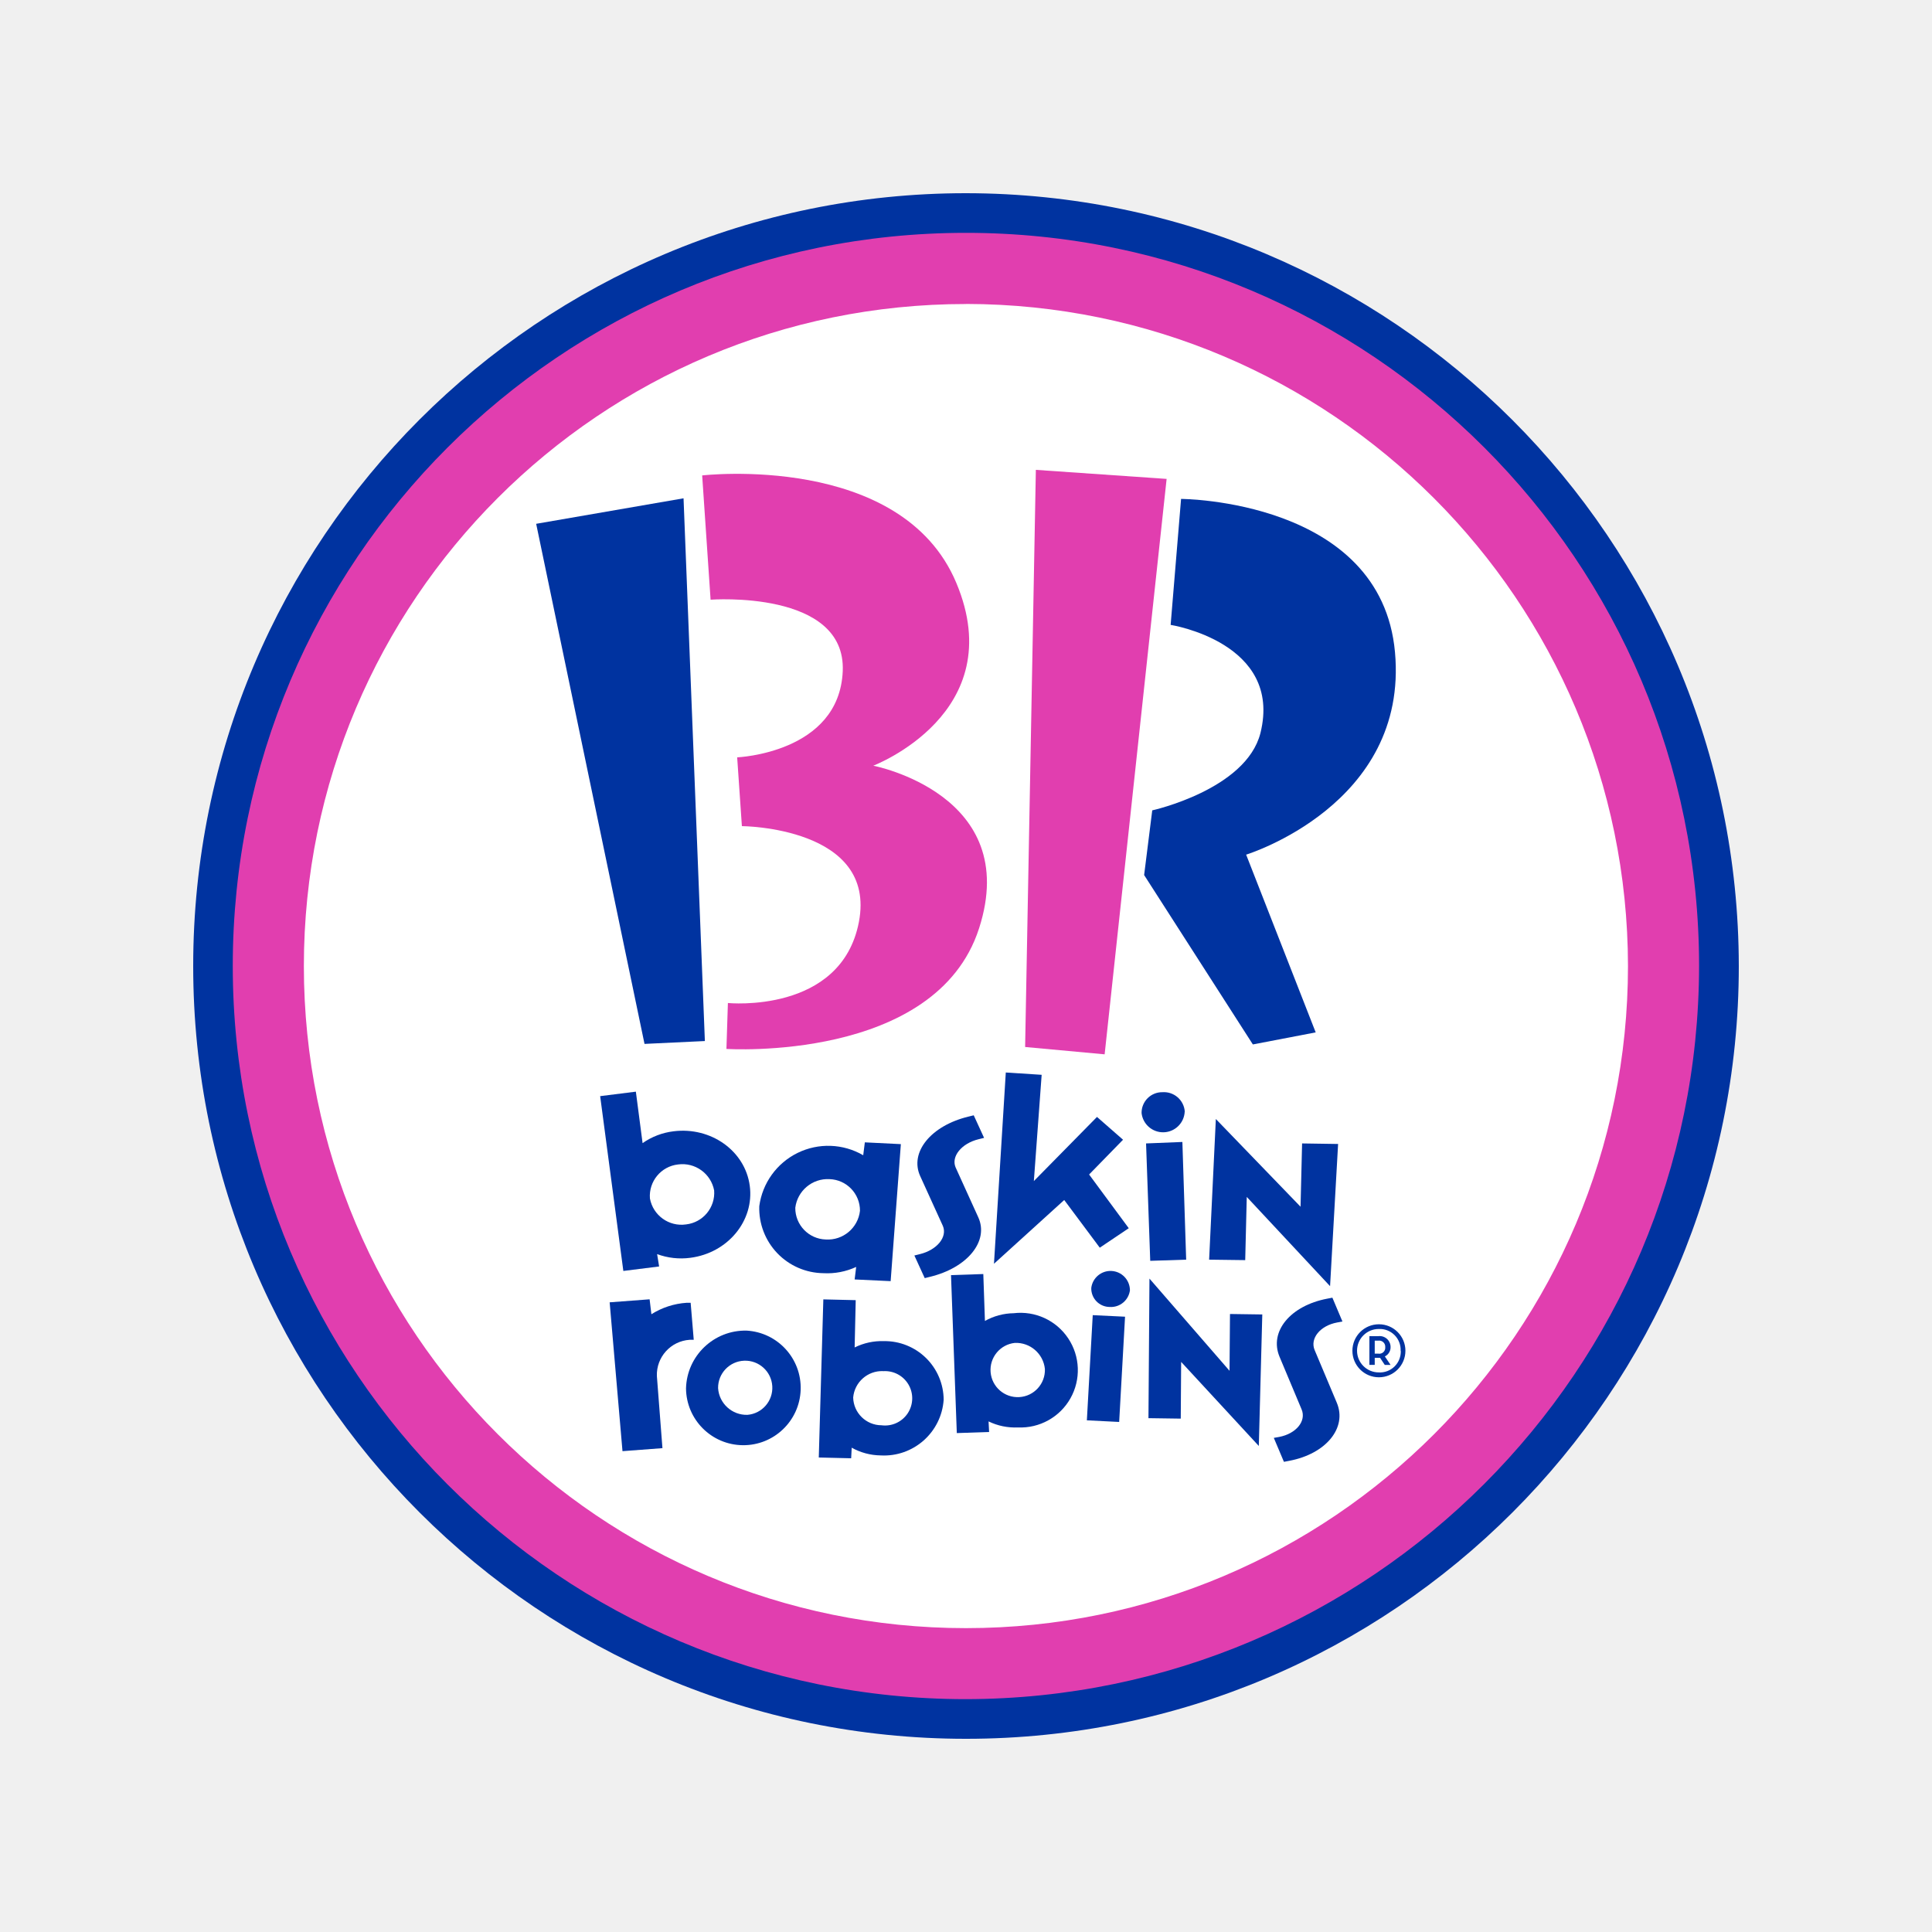
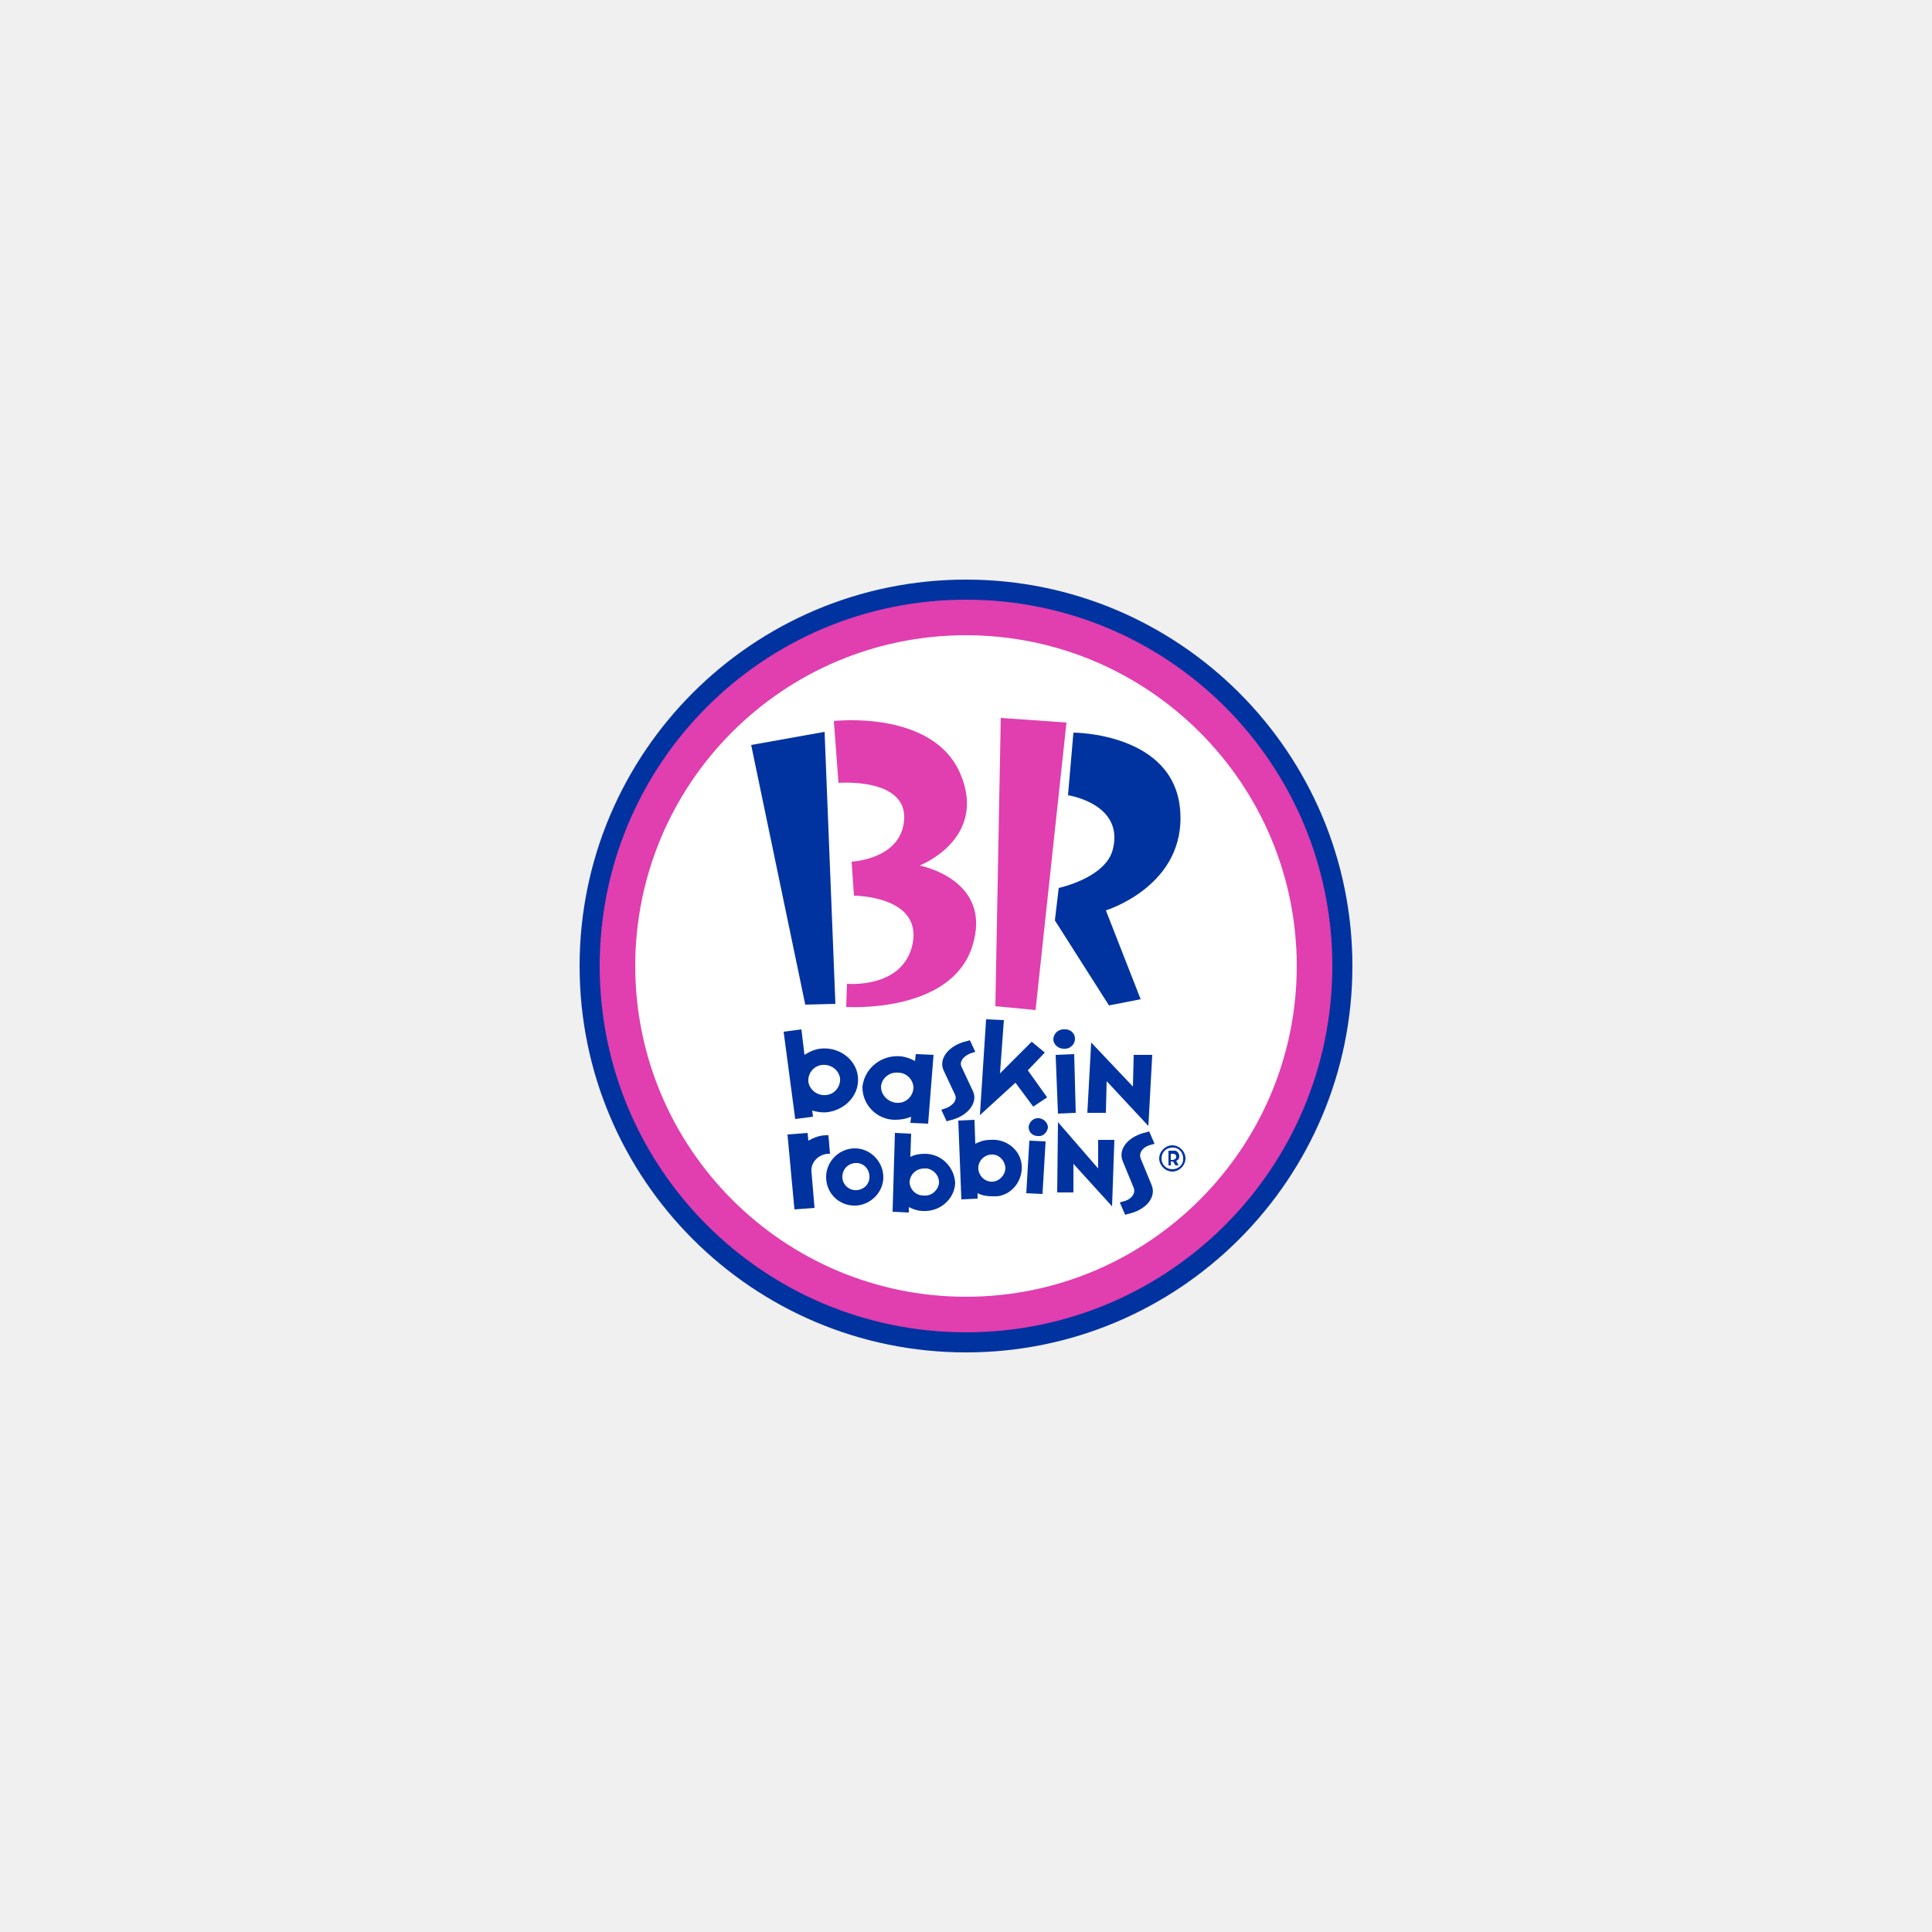
- <svg xmlns="http://www.w3.org/2000/svg" id="Layer_1" data-name="Layer 1" viewBox="0 0 250 250">
-   <defs>
-     <style>.cls-1{fill:#68bc49;opacity:0;}.cls-2{fill:#0033a0;}.cls-3{fill:#fff;}.cls-4{fill:#e13eaf;}</style>
-   </defs>
-   <rect class="cls-1" width="250" height="250" />
-   <path class="cls-2" d="M125,25A100,100,0,1,0,225,125,100.11,100.11,0,0,0,125,25Z" />
-   <circle class="cls-3" cx="125" cy="125" r="90.27" />
-   <path class="cls-4" d="M125,219.87A94.87,94.87,0,1,1,219.86,125,95,95,0,0,1,125,219.87Zm0-180.53A85.67,85.67,0,1,0,210.66,125,85.77,85.77,0,0,0,125,39.33Z" />
-   <polygon class="cls-4" points="150.96 61.97 134.04 60.8 132.65 135.48 142.94 136.43 150.96 61.97" />
-   <polygon class="cls-2" points="88.45 64.48 69.38 67.78 83.4 135.08 91.21 134.71 88.45 64.48" />
-   <path class="cls-4" d="M90.86,61.52s25.78-3,32.88,13.89S113,99.08,113,99.08s19.29,3.69,13.69,21.05S94,135.73,94,135.73l0.19-5.94s14.65,1.45,16.95-10.48C113.49,107,96,106.9,96,106.9L95.39,98s13.19-.54,13.66-11.13-17.1-9.27-17.1-9.27Z" />
-   <path class="cls-2" d="M152.83,64.56s25.89,0.08,27.68,19.83-19.26,26.2-19.26,26.2l9,23-8.13,1.56-14.07-21.92,1.05-8.37s12.14-2.68,14-10c2.91-11.72-11.62-14-11.62-14Z" />
-   <path class="cls-2" d="M83.15,147.92a8.81,8.81,0,0,1,4-1.53c4.86-.61,9.27,2.54,9.87,7.06s-2.85,8.69-7.7,9.31a8.94,8.94,0,0,1-4.29-.48l0.26,1.6-4.63.58-3-22.62,4.62-.58Zm4.59,2.76a4.11,4.11,0,0,0-3.64,4.4,4.15,4.15,0,0,0,4.67,3.36,4.11,4.11,0,0,0,3.64-4.4,4.18,4.18,0,0,0-4.67-3.36" />
-   <path class="cls-2" d="M111.91,147.82l4.66,0.23-1.32,17.73-4.66-.22,0.2-1.62a8.93,8.93,0,0,1-4.24.81,8.4,8.4,0,0,1-8.3-8.67,9,9,0,0,1,13.45-6.59Zm-9,8.47a4.07,4.07,0,0,0,3.94,4.1,4.19,4.19,0,0,0,4.43-3.71,4.07,4.07,0,0,0-3.94-4.1,4.23,4.23,0,0,0-4.43,3.71" />
-   <path class="cls-2" d="M127.34,147.24l-0.69.17c-2.24.54-3.59,2.24-3,3.64l2.94,6.47c1.4,3.08-1.4,6.53-6.25,7.7l-0.68.17-1.34-2.93,0.69-.17c2.24-.54,3.6-2.22,3-3.65l-2.94-6.46c-1.4-3.08,1.4-6.52,6.24-7.69l0.69-.17Z" />
-   <polygon class="cls-2" points="137.71 155.28 128.62 163.53 130.15 138.78 134.79 139.08 133.78 152.83 141.95 144.53 145.32 147.48 140.93 151.98 146.06 158.93 142.31 161.45 137.71 155.28" />
-   <path class="cls-2" d="M153.3,143.84a2.8,2.8,0,0,1-5.58.19,2.66,2.66,0,0,1,2.7-2.7,2.71,2.71,0,0,1,2.89,2.51M153,147.77L153.49,163l-4.65.15-0.54-15.19Z" />
-   <polygon class="cls-2" points="173.15 148.03 172.11 166.43 161.33 154.88 161.13 163.06 156.46 163 157.33 144.8 168.29 156.15 168.49 147.96 173.15 148.03" />
-   <path class="cls-2" d="M78.89,168.52l5.17-.39,0.23,1.93a9.76,9.76,0,0,1,4.55-1.48l0.53,0,0.4,4.79-0.53,0A4.54,4.54,0,0,0,85,178.06l0.72,9.33-5.17.39Z" />
-   <path class="cls-2" d="M96.6,172.18a7.42,7.42,0,1,1-7.83,7.48,7.68,7.68,0,0,1,7.83-7.48m0.12,10.9a3.51,3.51,0,1,0-3.8-3.46,3.7,3.7,0,0,0,3.8,3.46" />
-   <path class="cls-2" d="M110.59,174.36a7.93,7.93,0,0,1,3.79-.82,7.63,7.63,0,0,1,7.73,7.58,7.74,7.74,0,0,1-8.16,7.21,7.87,7.87,0,0,1-3.74-1l-0.07,1.37-4.19-.1,0.59-20.46,4.19,0.1Zm3.67,3.06a3.75,3.75,0,0,0-3.86,3.42,3.68,3.68,0,0,0,3.66,3.59,3.52,3.52,0,1,0,.2-7" />
-   <path class="cls-2" d="M127.45,170.93a7.81,7.81,0,0,1,3.72-1,7.42,7.42,0,1,1,.55,14.78,7.88,7.88,0,0,1-3.8-.78l0.07,1.37-4.18.14L123.06,165l4.18-.14Zm3.87,2.84a3.52,3.52,0,1,0,3.89,3.38,3.76,3.76,0,0,0-3.89-3.38" />
-   <path class="cls-2" d="M146.22,166.9a2.48,2.48,0,0,1-2.64,2.22,2.39,2.39,0,0,1-2.37-2.46,2.51,2.51,0,0,1,5,.24m-0.63,3.48L144.82,184l-4.18-.21,0.76-13.61Z" />
-   <polygon class="cls-2" points="163.34 170.09 162.89 187.11 152.84 176.23 152.79 183.57 148.61 183.51 148.74 165.45 159.1 177.38 159.16 170.03 163.34 170.09" />
-   <path class="cls-2" d="M173.71,171l-0.69.13c-2.2.41-3.53,2.07-2.91,3.56l2.87,6.82c1.37,3.25-1.4,6.63-6.16,7.52l-0.68.13-1.31-3.1,0.69-.12c2.2-.42,3.54-2.05,2.91-3.56l-2.86-6.82c-1.36-3.26,1.4-6.6,6.16-7.51l0.68-.13Z" />
-   <path class="cls-2" d="M175,174.79a3.43,3.43,0,0,1,6.86,0A3.43,3.43,0,0,1,175,174.79Zm6.24,0a2.7,2.7,0,0,0-2.83-2.82,2.81,2.81,0,0,0,0,5.62A2.7,2.7,0,0,0,181.26,174.79Zm-1.3,1.83h-0.75l-0.61-.92a1,1,0,0,1-.22,0h-0.47v0.91h-0.69v-3.71h1.14a1.41,1.41,0,0,1,1.6,1.41,1.31,1.31,0,0,1-.74,1.21Zm-1.6-1.46a0.77,0.77,0,0,0,.91-0.83,0.79,0.79,0,0,0-.91-0.85h-0.45v1.68h0.45Z" />
+ <svg xmlns="http://www.w3.org/2000/svg" version="1.1" id="Layer_1" x="0px" y="0px" viewBox="0 0 250 250" style="enable-background:new 0 0 250 250;" xml:space="preserve">
+   <style type="text/css">
+ 	.st0{fill:#68BC49;fill-opacity:0;}
+ 	.st1{fill:#0033A0;}
+ 	.st2{fill:#FFFFFF;}
+ 	.st3{fill:#E13EAF;}
+ </style>
+   <rect class="st0" width="250" height="250" />
+   <g>
+     <path class="st1" d="M125,75c-27.6,0-50,22.4-50,50s22.4,50,50,50s50-22.4,50-50C175,97.4,152.6,75,125,75z" />
+     <circle class="st2" cx="125" cy="125" r="45.1" />
+     <path class="st3" d="M125,172.4c-26.2,0-47.4-21.2-47.4-47.4S98.8,77.6,125,77.6s47.4,21.2,47.4,47.4c0,0,0,0,0,0   C172.4,151.2,151.2,172.4,125,172.4z M125,82.2c-23.7,0-42.8,19.2-42.8,42.8s19.2,42.8,42.8,42.8s42.8-19.2,42.8-42.8c0,0,0,0,0,0   C167.8,101.4,148.6,82.2,125,82.2L125,82.2z" />
+     <polygon class="st3" points="138,93.5 129.5,92.9 128.8,130.2 134,130.7  " />
+     <polygon class="st1" points="106.7,94.7 97.2,96.4 104.2,130 108.1,129.9  " />
+     <path class="st3" d="M107.9,93.3c0,0,12.9-1.5,16.4,6.9S119,112,119,112s9.6,1.8,6.8,10.5s-16.3,7.8-16.3,7.8l0.1-3   c0,0,7.3,0.7,8.5-5.2c1.2-6.2-7.6-6.2-7.6-6.2l-0.3-4.4c0,0,6.6-0.3,6.8-5.6s-8.5-4.6-8.5-4.6L107.9,93.3z" />
+     <path class="st1" d="M138.9,94.8c0,0,12.9,0,13.8,9.9s-9.6,13.1-9.6,13.1l4.5,11.5l-4.1,0.8l-7-11l0.5-4.2c0,0,6.1-1.3,7-5   c1.5-5.9-5.8-7-5.8-7L138.9,94.8z" />
+     <path class="st1" d="M104.1,136.5c0.6-0.4,1.3-0.7,2-0.8c2.4-0.3,4.6,1.3,4.9,3.5c0.3,2.3-1.4,4.3-3.8,4.7c-0.7,0.1-1.5,0-2.1-0.2   l0.1,0.8l-2.3,0.3l-1.5-11.3l2.3-0.3L104.1,136.5z M106.4,137.8c-1.1,0.1-1.9,1.1-1.8,2.2c0.2,1.1,1.2,1.8,2.3,1.7   c1.1-0.1,1.9-1.1,1.8-2.2C108.5,138.4,107.5,137.7,106.4,137.8" />
+     <path class="st1" d="M118.5,136.4l2.3,0.1l-0.7,8.9l-2.3-0.1l0.1-0.8c-0.7,0.3-1.4,0.4-2.1,0.4c-2.3,0-4.2-1.9-4.2-4.2   c0,0,0-0.1,0-0.1c0.3-2.5,2.6-4.2,5.1-3.9c0.6,0.1,1.2,0.3,1.7,0.6L118.5,136.4z M114,140.6c0,1.1,0.9,2,2,2.1   c1.1,0.1,2.1-0.7,2.2-1.9c0-1.1-0.9-2-2-2C115.1,138.7,114.1,139.5,114,140.6" />
+     <path class="st1" d="M126.2,136.1l-0.3,0.1c-1.1,0.3-1.8,1.1-1.5,1.8l1.5,3.2c0.7,1.5-0.7,3.3-3.1,3.8l-0.3,0.1l-0.7-1.5l0.3-0.1   c1.1-0.3,1.8-1.1,1.5-1.8l-1.5-3.2c-0.7-1.5,0.7-3.3,3.1-3.8l0.3-0.1L126.2,136.1z" />
+     <polygon class="st1" points="131.4,140.1 126.8,144.3 127.6,131.9 129.9,132 129.4,138.9 133.5,134.8 135.2,136.2 133,138.5    135.5,142 133.7,143.2  " />
+     <path class="st1" d="M139.1,134.4c0,0.8-0.7,1.4-1.5,1.3c-0.7,0-1.3-0.6-1.3-1.2c0-0.7,0.6-1.3,1.3-1.3c0,0,0,0,0,0   C138.5,133.1,139.1,133.7,139.1,134.4 M139,136.4l0.2,7.6l-2.3,0.1l-0.3-7.6L139,136.4z" />
+     <polygon class="st1" points="149.1,136.5 148.6,145.7 143.2,139.9 143.1,144 140.7,144 141.2,134.9 146.6,140.6 146.7,136.5  " />
+     <path class="st1" d="M101.9,146.8l2.6-0.2l0.1,1c0.7-0.4,1.5-0.7,2.3-0.7h0.3l0.2,2.4h-0.3c-1.2,0.1-2.2,1.1-2.1,2.3l0.4,4.7   l-2.6,0.2L101.9,146.8z" />
+     <path class="st1" d="M110.8,148.6c2,0.1,3.6,1.9,3.5,3.9c-0.1,2-1.9,3.6-3.9,3.5c-2-0.1-3.5-1.7-3.5-3.7   C106.9,150.2,108.7,148.5,110.8,148.6 M110.9,154c1-0.1,1.7-0.9,1.6-1.9s-0.9-1.7-1.9-1.6c-0.9,0.1-1.6,0.8-1.6,1.8   C109,153.3,109.9,154.1,110.9,154" />
+     <path class="st1" d="M117.8,149.7c0.6-0.3,1.2-0.4,1.9-0.4c2.1,0,3.8,1.7,3.9,3.8c0,0,0,0,0,0c-0.1,2.1-2,3.7-4.1,3.6   c-0.7,0-1.3-0.2-1.9-0.5l0,0.7l-2.1-0.1l0.3-10.2l2.1,0.1L117.8,149.7z M119.6,151.2c-1,0-1.8,0.7-1.9,1.7c0,1,0.8,1.8,1.8,1.8   c1,0.1,1.8-0.6,2-1.5c0.1-1-0.6-1.8-1.5-2C119.9,151.2,119.8,151.2,119.6,151.2" />
+     <path class="st1" d="M126.2,148c0.6-0.3,1.2-0.5,1.9-0.5c2-0.2,3.9,1.2,4.1,3.2s-1.2,3.9-3.2,4.1c-0.2,0-0.4,0-0.6,0   c-0.7,0-1.3-0.1-1.9-0.4l0,0.7l-2.1,0.1L124,145l2.1-0.1L126.2,148z M128.2,149.4c-1,0.1-1.7,1-1.6,1.9c0.1,1,1,1.7,1.9,1.6   c0.9-0.1,1.6-0.9,1.6-1.8C130,150.1,129.2,149.3,128.2,149.4" />
+     <path class="st1" d="M135.6,145.9c-0.1,0.7-0.7,1.2-1.3,1.1c-0.7,0-1.2-0.5-1.2-1.2c0,0,0,0,0,0c0.1-0.7,0.7-1.2,1.4-1.1   C135.1,144.8,135.6,145.3,135.6,145.9 M135.3,147.7l-0.4,6.8l-2.1-0.1l0.4-6.8L135.3,147.7z" />
+     <polygon class="st1" points="144.2,147.5 143.9,156.1 138.9,150.6 138.9,154.3 136.8,154.3 136.9,145.2 142.1,151.2 142.1,147.5     " />
+     <path class="st1" d="M149.4,148l-0.3,0.1c-1.1,0.2-1.8,1-1.5,1.8l1.4,3.4c0.7,1.6-0.7,3.3-3.1,3.8l-0.3,0.1l-0.7-1.6l0.3-0.1   c1.1-0.2,1.8-1,1.5-1.8l-1.4-3.4c-0.7-1.6,0.7-3.3,3.1-3.8l0.3-0.1L149.4,148z" />
+     <path class="st1" d="M150,149.9c0-0.9,0.8-1.7,1.7-1.7s1.7,0.8,1.7,1.7l0,0c0,0.9-0.8,1.7-1.7,1.7C150.8,151.6,150,150.8,150,149.9   z M153.1,149.9c0-0.7-0.5-1.4-1.3-1.4c0,0-0.1,0-0.1,0c-0.8,0-1.4,0.6-1.4,1.4c0,0.8,0.6,1.4,1.4,1.4c0.7,0,1.4-0.5,1.4-1.3   C153.1,150,153.1,149.9,153.1,149.9L153.1,149.9z M152.5,150.8h-0.4l-0.3-0.5c0,0-0.1,0-0.1,0h-0.2v0.5h-0.3v-1.9h0.6   c0.4-0.1,0.7,0.2,0.8,0.6c0,0,0,0.1,0,0.1c0,0.3-0.1,0.5-0.4,0.6L152.5,150.8z M151.7,150.1c0.2,0,0.4-0.1,0.5-0.3c0,0,0-0.1,0-0.1   c0-0.2-0.1-0.4-0.4-0.4c0,0-0.1,0-0.1,0h-0.2v0.8H151.7L151.7,150.1z" />
+   </g>
</svg>
